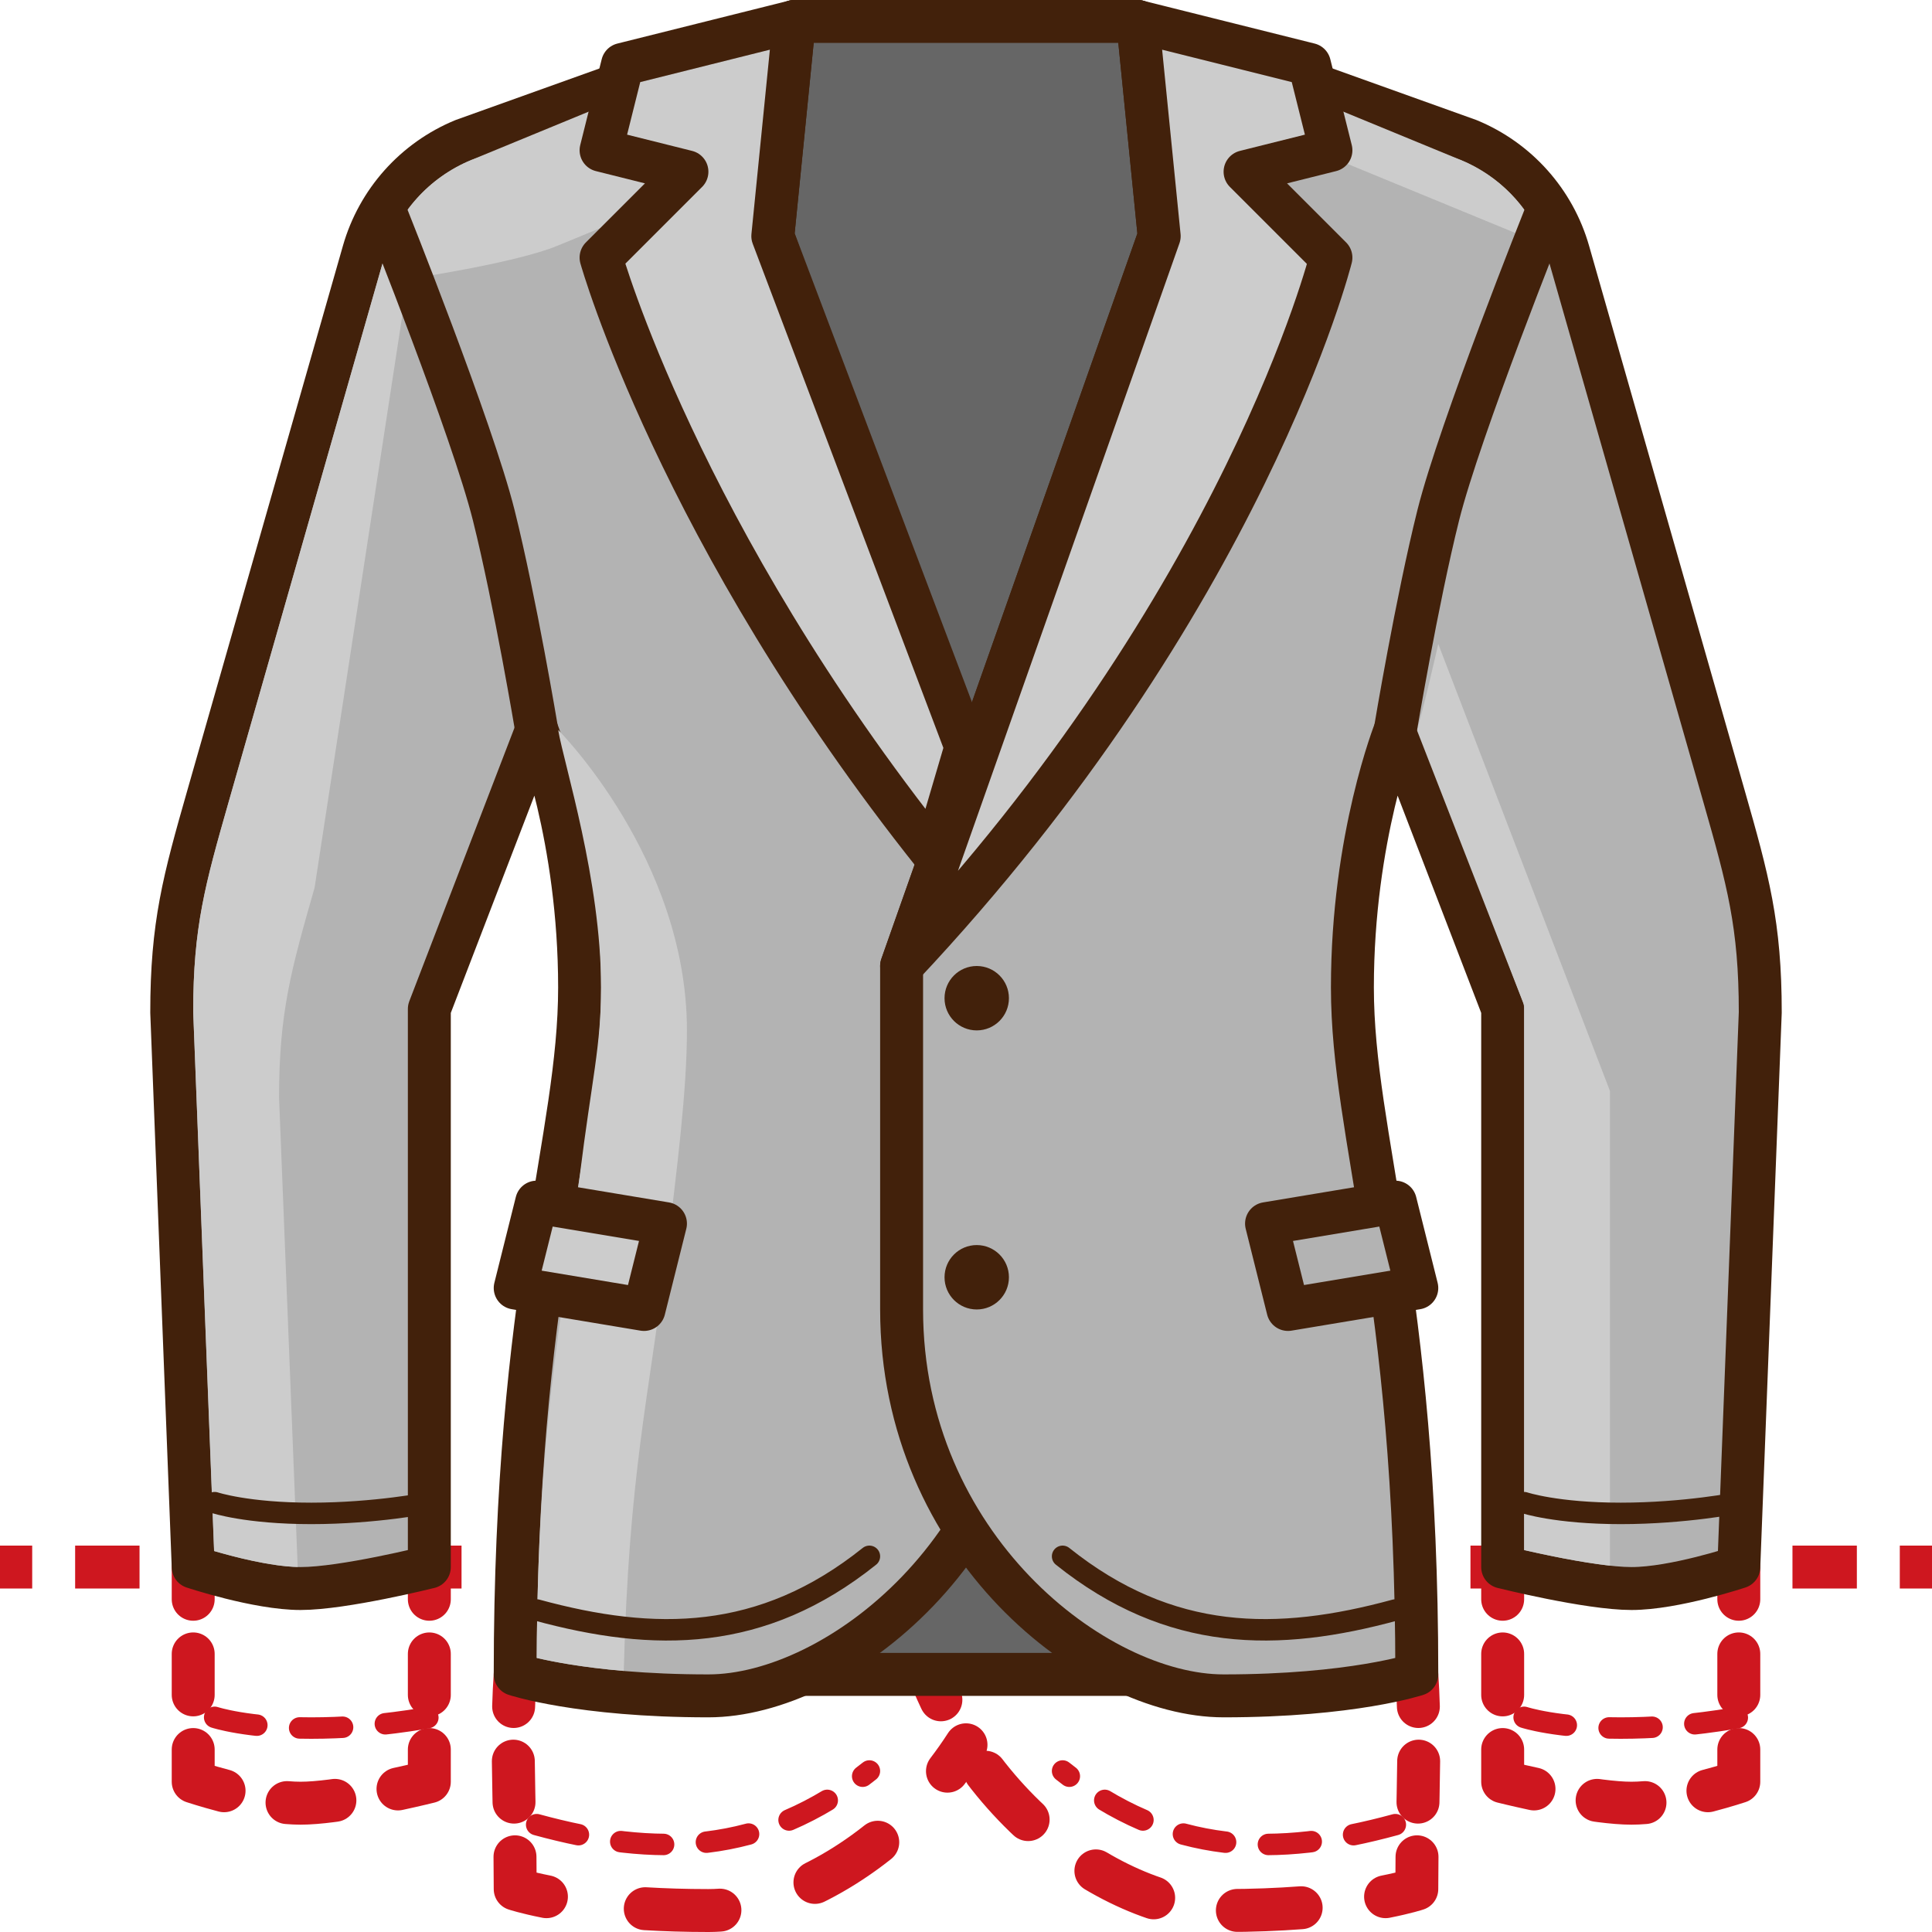
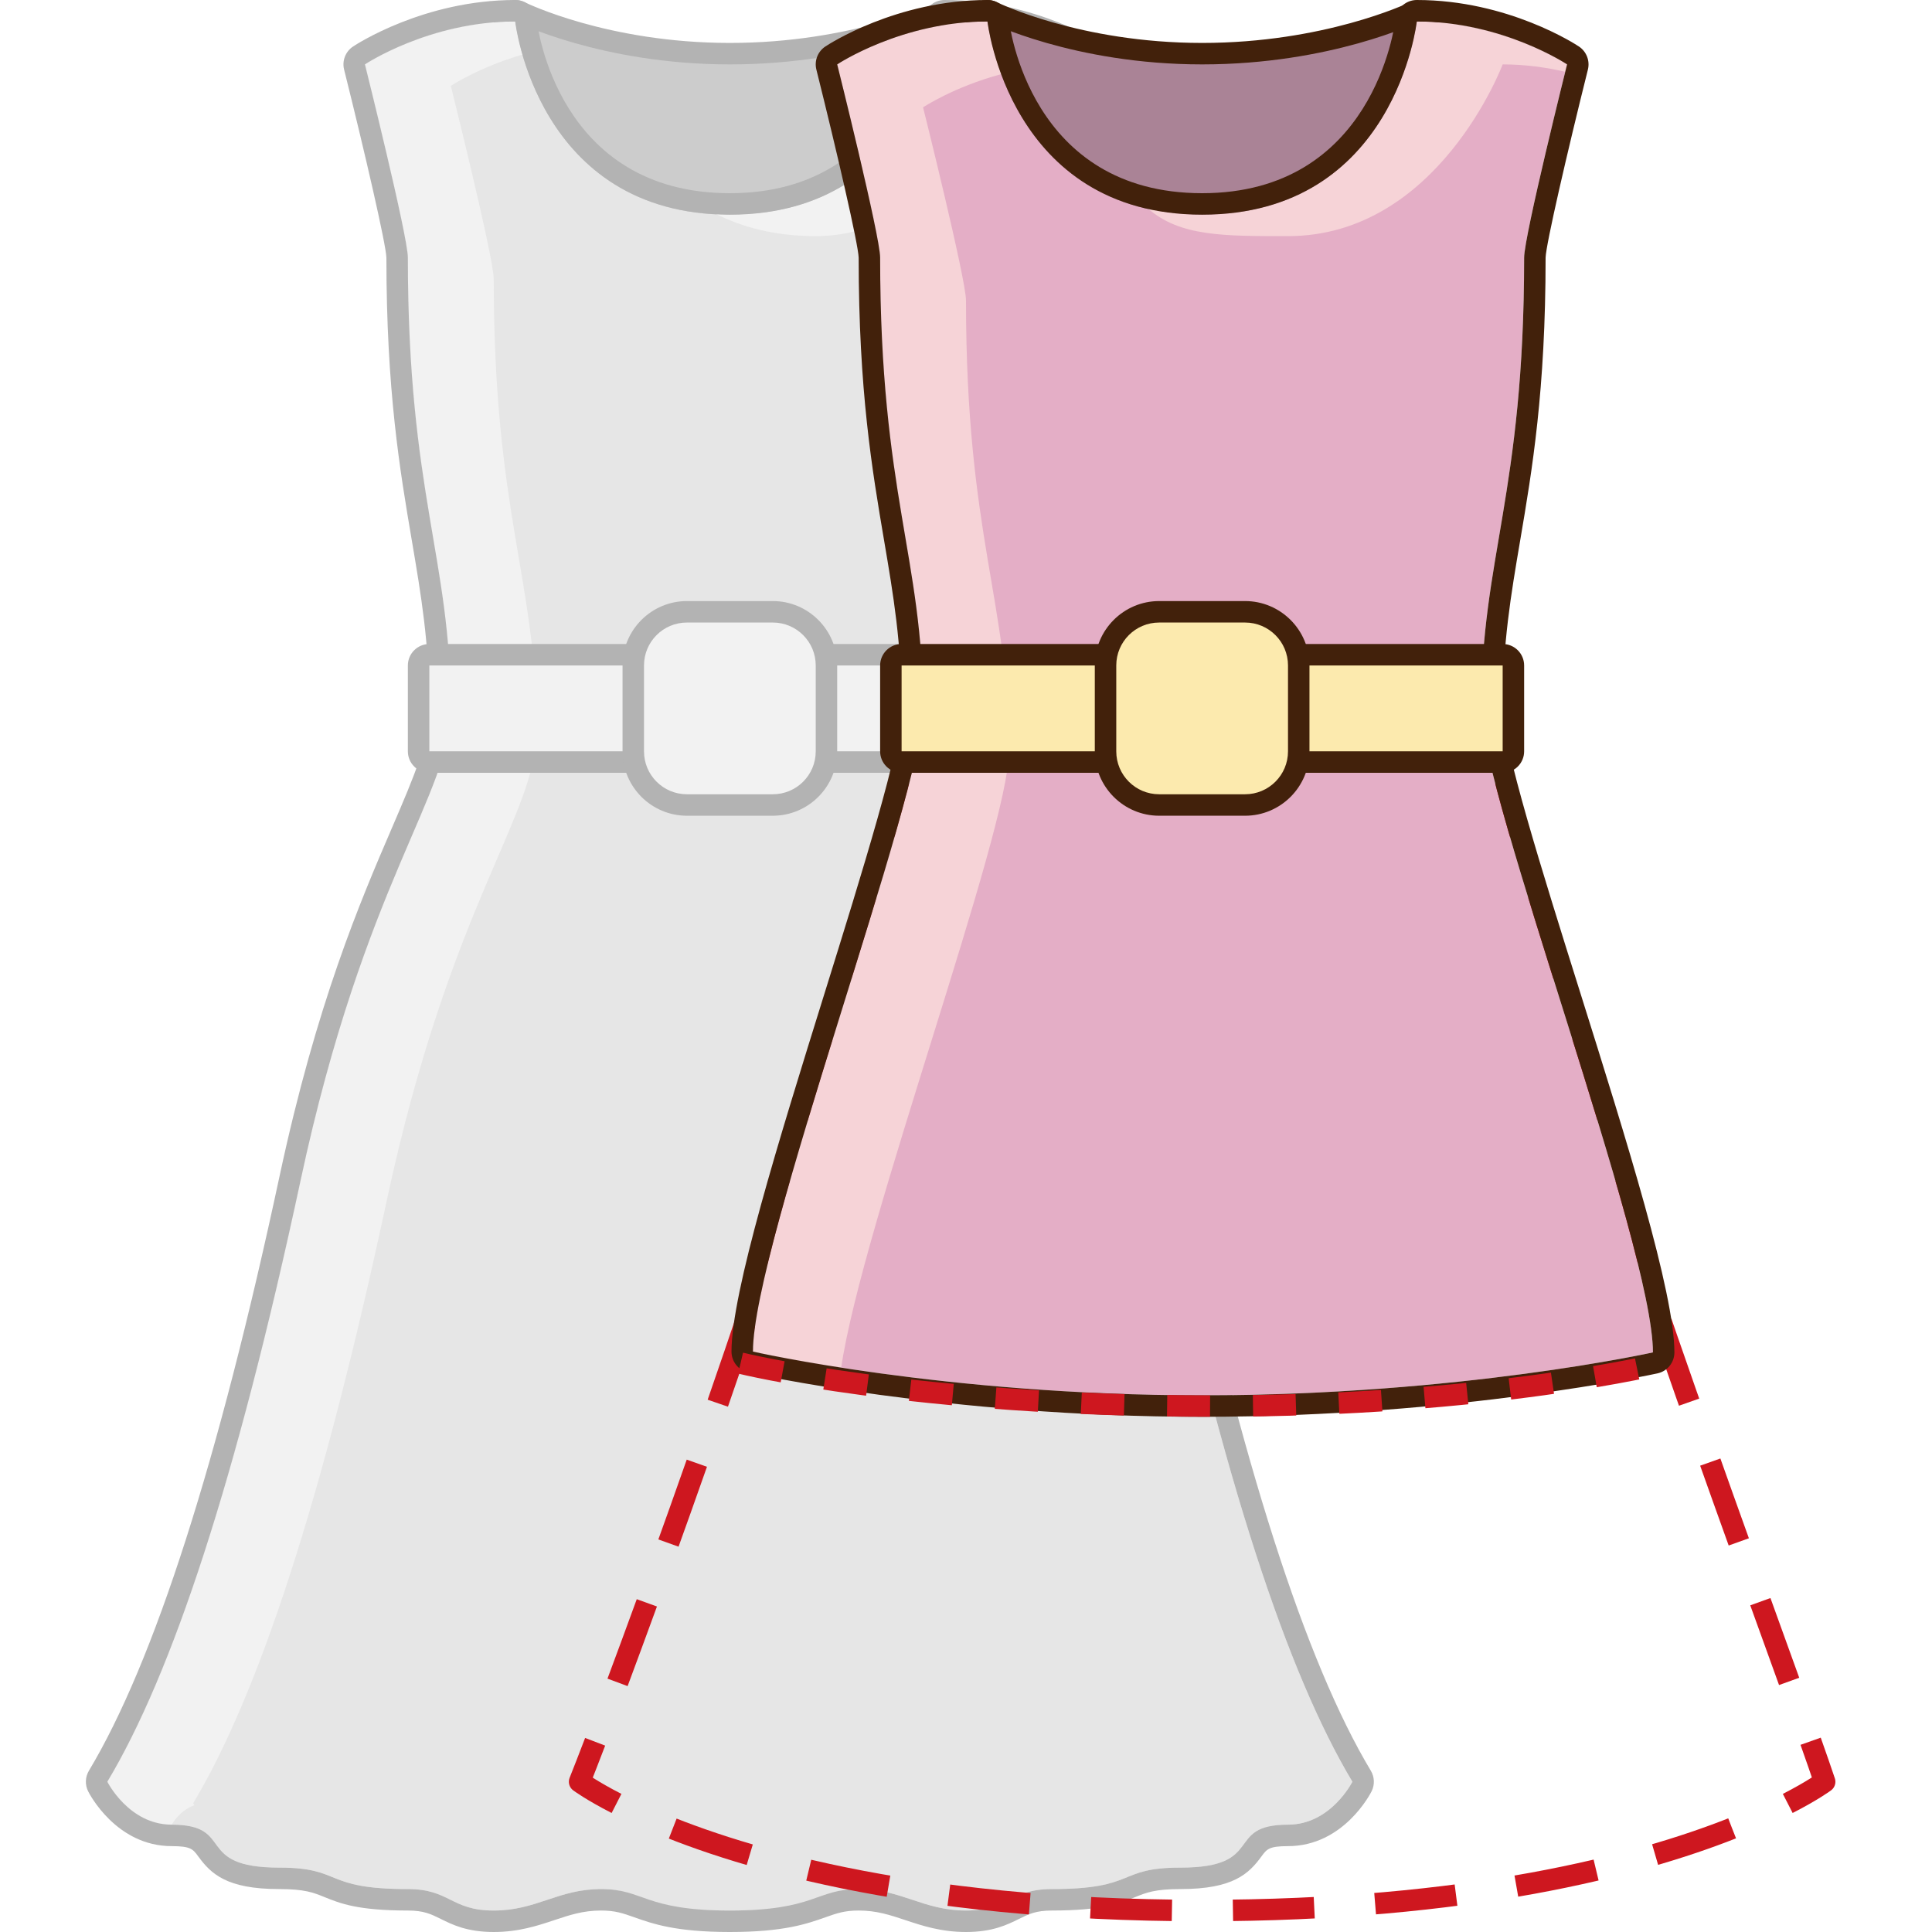
- <svg xmlns="http://www.w3.org/2000/svg" version="1.1" x="0px" y="0px" viewBox="0 0 90 90" style="enable-background:new 0 0 90 90;" xml:space="preserve">
-   <g id="icon_x5F_008">
-     <rect style="display:none;fill:#F2F2F2;" width="90" height="90" />
+ <svg xmlns="http://www.w3.org/2000/svg" version="1.1" id="platie_x5F_006" x="0px" y="0px" viewBox="0 0 90 90" style="enable-background:new 0 0 90 90;" xml:space="preserve">
+   <rect style="fill:none;" width="90" height="90" />
+   <g>
+     <g>
+       <path style="fill:#CCCCCC;" d="M24,22.5c-0.276,0-0.5-0.224-0.5-0.5V1c0-0.173,0.09-0.334,0.237-0.425    C23.817,0.525,23.909,0.5,24,0.5c0.076,0,0.153,0.018,0.223,0.053C24.262,0.572,28.202,2.5,34,2.5    c5.802,0,9.771-1.889,9.811-1.908c0.069-0.034,0.144-0.05,0.218-0.05c0.092,0,0.185,0.026,0.266,0.077    c0.146,0.092,0.234,0.252,0.234,0.424L44.5,22c0,0.276-0.224,0.5-0.5,0.5H24z" />
+       <path style="fill:#B3B3B3;" d="M24,1c0,0,4,2,10,2s10.029-1.959,10.029-1.959L44,22H24V1 M24,0c-0.183,0-0.365,0.05-0.526,0.149    C23.179,0.332,23,0.653,23,1v21c0,0.552,0.448,1,1,1h20c0.552,0,0.999-0.447,1-0.999l0.029-20.959    c0-0.345-0.177-0.666-0.469-0.849c-0.162-0.101-0.346-0.153-0.531-0.153c-0.149,0-0.299,0.033-0.437,0.101    C43.555,0.16,39.672,2,34,2c-5.698,0-9.515-1.875-9.553-1.894C24.306,0.035,24.153,0,24,0L24,0z" />
+     </g>
+     <path style="fill:#E6E6E6;" d="M54,55c-3-14-7-18-7-22c0-7,2-10,2-21c0-1,2-9,2-9s-3-2-7-2c0,0-1,9-10,9S24,1,24,1c-4,0-7,2-7,2   s2,8,2,9c0,11,2,14,2,21c0,4-4,8-7,22S8,78,5,83c0,0,1,2,3,2c3,0,1,2,5,2c3,0,2,1,6,1c1.965,0,2,1,4,1s3-1,5-1s1,1,6,1s4-1,6-1   s3,1,5,1s2.035-1,4-1c4,0,3-1,6-1c4,0,2-2,5-2c2,0,3-2,3-2C60,78,57,69,54,55z" />
+     <g>
+       <path style="fill:#F2F2F2;" d="M38,11c6,0,9-7,9-7c3,1,3,1,4-1c-1.258-0.519-4.922-2-7-2c0,0-1,9-10,9    c-0.235,0-0.443-0.03-0.667-0.042C34.583,10.587,36.106,11,38,11z" />
+       <path style="fill:#F2F2F2;" d="M23,13c0-1-2-9-2-9s1.307-0.866,3.339-1.458C24.074,1.627,24,1,24,1c-4,0-7,2-7,2s2,8,2,9    c0,11,2,14,2,21c0,4-4,8-7,22S8,78,5,83c0,0,1,2,3,2h0c0.241-0.407,0.597-0.738,1.052-0.906C9.018,84.036,9,84,9,84c3-5,6-14,9-28    s7-18,7-22C25,27,23,24,23,13z" />
+     </g>
    <g>
      <g>
-         <g>
-           <line style="fill:none;stroke:#CE171F;stroke-width:2;stroke-linejoin:round;" x1="0" y1="73" x2="1.5" y2="73" />
-           <line style="fill:none;stroke:#CE171F;stroke-width:2;stroke-linejoin:round;stroke-dasharray:3,2;" x1="3.5" y1="73" x2="87.5" y2="73" />
-           <line style="fill:none;stroke:#CE171F;stroke-width:2;stroke-linejoin:round;" x1="88.5" y1="73" x2="90" y2="73" />
-         </g>
+         <path style="fill:#B3B3B3;" d="M44,1c4,0,7,2,7,2s-2,8-2,9c0,11-2,14-2,21c0,4,4,8,7,22s6,23,9,28c0,0-1,2-3,2c-3,0-1,2-5,2     c-3,0-2,1-6,1c-1.965,0-2,1-4,1s-3-1-5-1s-2,1-6,1s-4-1-6-1s-3,1-5,1s-2.035-1-4-1c-4,0-3-1-6-1c-4,0-2-2-5-2c-2,0-3-2-3-2     c3-5,6-14,9-28s7-18,7-22c0-7-2-10-2-21c0-1-2-9-2-9s3-2,7-2c0,0,1,9,10,9S44,1,44,1 M44,0c-0.509,0-0.936,0.382-0.994,0.887l0,0     C42.968,1.219,41.975,9,34,9c-8.013,0-8.969-7.779-9.006-8.11C24.938,0.383,24.51,0,24,0c-4.254,0-7.422,2.079-7.555,2.168     c-0.352,0.234-0.518,0.665-0.415,1.075c0.957,3.826,1.955,8.149,1.97,8.761c0,6.2,0.628,9.898,1.182,13.16     C19.621,27.747,20,29.978,20,33c0,1.514-0.692,3.124-1.74,5.561c-1.48,3.441-3.507,8.155-5.237,16.229     c-2.852,13.311-5.84,22.629-8.88,27.695c-0.176,0.293-0.19,0.656-0.037,0.962C4.158,83.551,5.412,86,8,86     c0.885,0,0.989,0.141,1.239,0.483C9.824,87.283,10.552,88,13,88c1.197,0,1.603,0.165,2.116,0.373C15.84,88.667,16.661,89,19,89     c0.744,0,1.076,0.165,1.536,0.393C21.082,89.663,21.761,90,23,90c1.162,0,2.041-0.293,2.816-0.551C26.539,89.208,27.162,89,28,89     c0.657,0,1.012,0.125,1.549,0.315C30.412,89.62,31.485,90,34,90s3.588-0.38,4.451-0.685C38.988,89.125,39.343,89,40,89     c0.838,0,1.461,0.208,2.184,0.449C42.959,89.707,43.838,90,45,90c1.239,0,1.918-0.337,2.464-0.607C47.924,89.165,48.256,89,49,89     c2.339,0,3.16-0.333,3.884-0.627C53.397,88.165,53.803,88,55,88c2.448,0,3.176-0.717,3.761-1.517C59.011,86.141,59.115,86,60,86     c2.588,0,3.842-2.449,3.894-2.553c0.153-0.306,0.139-0.669-0.037-0.962c-3.04-5.066-6.027-14.384-8.88-27.695     c-1.73-8.075-3.757-12.788-5.237-16.229C48.692,36.124,48,34.514,48,33c0-3.022,0.379-5.253,0.818-7.837     C49.372,21.901,50,18.203,50,12c0.015-0.608,1.014-4.931,1.97-8.757c0.102-0.41-0.064-0.84-0.415-1.075     C51.422,2.079,48.254,0,44,0L44,0z" />
      </g>
-       <g>
-         <g>
-           <path style="fill:none;stroke:#CE171F;stroke-width:2;stroke-linecap:round;stroke-linejoin:round;" d="M24,78      c-0.035,0.488-0.058,0.987-0.073,1.496" />
-           <path style="fill:none;stroke:#CE171F;stroke-width:2;stroke-linecap:round;stroke-linejoin:round;stroke-dasharray:1.909,2.546;" d="      M23.913,82.041c0.011,1.017,0.037,2.076,0.057,3.18" />
-           <path style="fill:none;stroke:#CE171F;stroke-width:2;stroke-linecap:round;stroke-linejoin:round;" d="M23.99,86.497      C23.996,86.989,24,87.49,24,88c0,0,0.485,0.162,1.455,0.355" />
-           <path style="fill:none;stroke:#CE171F;stroke-width:2;stroke-linecap:round;stroke-linejoin:round;stroke-dasharray:3.48,4.64;" d="      M30.059,88.915C30.943,88.968,31.923,89,33,89c2.955,0,6.639-1.698,9.616-4.736" />
-           <path style="fill:none;stroke:#CE171F;stroke-width:2;stroke-linecap:round;stroke-linejoin:round;" d="M44.136,82.508      c0.301-0.394,0.59-0.804,0.864-1.229" />
-         </g>
-       </g>
-       <g>
-         <g>
-           <line style="fill:none;stroke:#CE171F;stroke-width:2;stroke-linecap:round;stroke-linejoin:round;" x1="9" y1="73" x2="9" y2="74.5" />
-           <line style="fill:none;stroke:#CE171F;stroke-width:2;stroke-linecap:round;stroke-linejoin:round;stroke-dasharray:1.909,2.546;" x1="9" y1="77.045" x2="9" y2="80.227" />
-           <path style="fill:none;stroke:#CE171F;stroke-width:2;stroke-linecap:round;stroke-linejoin:round;" d="M9,81.5V83      c0,0,0.598,0.199,1.438,0.42" />
-           <path style="fill:none;stroke:#CE171F;stroke-width:2;stroke-linecap:round;stroke-linejoin:round;stroke-dasharray:2.238,2.984;" d="      M13.37,83.972C13.587,83.99,13.799,84,14,84c0.825,0,1.991-0.17,3.076-0.37" />
-           <path style="fill:none;stroke:#CE171F;stroke-width:2;stroke-linecap:round;stroke-linejoin:round;" d="M18.54,83.336      C19.396,83.151,20,83,20,83v-1.5" />
-           <line style="fill:none;stroke:#CE171F;stroke-width:2;stroke-linecap:round;stroke-linejoin:round;stroke-dasharray:1.909,2.545;" x1="20" y1="78.955" x2="20" y2="75.773" />
-           <line style="fill:none;stroke:#CE171F;stroke-width:2;stroke-linecap:round;stroke-linejoin:round;" x1="20" y1="74.5" x2="20" y2="73" />
-         </g>
-       </g>
-       <g>
-         <g>
-           <path style="fill:none;stroke:#CE171F;stroke-width:2;stroke-linecap:round;stroke-linejoin:round;" d="M66,78      c0.035,0.488,0.058,0.987,0.073,1.496" />
-           <path style="fill:none;stroke:#CE171F;stroke-width:2;stroke-linecap:round;stroke-linejoin:round;stroke-dasharray:1.909,2.546;" d="      M66.087,82.041c-0.011,1.017-0.037,2.076-0.057,3.18" />
-           <path style="fill:none;stroke:#CE171F;stroke-width:2;stroke-linecap:round;stroke-linejoin:round;" d="M66.01,86.497      C66.004,86.989,66,87.49,66,88c0,0-0.485,0.162-1.455,0.355" />
-           <path style="fill:none;stroke:#CE171F;stroke-width:2;stroke-linecap:round;stroke-linejoin:round;stroke-dasharray:2.975,3.967;" d="      M60.613,88.87C59.563,88.949,58.358,89,57,89c-5.342,0-13.063-5.549-14.691-14.531" />
-           <path style="fill:none;stroke:#CE171F;stroke-width:2;stroke-linecap:round;stroke-linejoin:round;" d="M42.056,72.499      C42.019,72.008,42,71.508,42,71" />
-         </g>
-       </g>
-       <g>
-         <g>
-           <line style="fill:none;stroke:#CE171F;stroke-width:2;stroke-linecap:round;stroke-linejoin:round;" x1="81" y1="73" x2="81" y2="74.5" />
-           <line style="fill:none;stroke:#CE171F;stroke-width:2;stroke-linecap:round;stroke-linejoin:round;stroke-dasharray:1.909,2.546;" x1="81" y1="77.045" x2="81" y2="80.227" />
-           <path style="fill:none;stroke:#CE171F;stroke-width:2;stroke-linecap:round;stroke-linejoin:round;" d="M81,81.5V83      c0,0-0.598,0.199-1.438,0.42" />
-           <path style="fill:none;stroke:#CE171F;stroke-width:2;stroke-linecap:round;stroke-linejoin:round;stroke-dasharray:2.238,2.984;" d="      M76.63,83.972C76.413,83.99,76.201,84,76,84c-0.825,0-1.991-0.17-3.076-0.37" />
-           <path style="fill:none;stroke:#CE171F;stroke-width:2;stroke-linecap:round;stroke-linejoin:round;" d="M71.46,83.336      C70.604,83.151,70,83,70,83v-1.5" />
-           <line style="fill:none;stroke:#CE171F;stroke-width:2;stroke-linecap:round;stroke-linejoin:round;stroke-dasharray:1.909,2.546;" x1="70" y1="78.955" x2="70" y2="75.773" />
-           <line style="fill:none;stroke:#CE171F;stroke-width:2;stroke-linecap:round;stroke-linejoin:round;" x1="70" y1="74.5" x2="70" y2="73" />
-         </g>
-       </g>
-       <path style="fill:none;stroke:#CE171F;stroke-linecap:round;stroke-linejoin:round;stroke-miterlimit:10;stroke-dasharray:2;" d="    M25,85c5.5,1.5,10.5,1.5,15.5-2.5" />
-       <path style="fill:none;stroke:#CE171F;stroke-linecap:round;stroke-linejoin:round;stroke-miterlimit:10;stroke-dasharray:2;" d="    M65,85c-5.5,1.5-10.5,1.5-15.5-2.5" />
-       <path style="fill:none;stroke:#CE171F;stroke-linecap:round;stroke-linejoin:round;stroke-miterlimit:10;stroke-dasharray:2;" d="    M10,80c0,0,1.5,0.5,4.5,0.5S20,80,20,80" />
-       <path style="fill:none;stroke:#CE171F;stroke-linecap:round;stroke-linejoin:round;stroke-miterlimit:10;stroke-dasharray:2;" d="    M71,80c0,0,1.5,0.5,4.5,0.5S81,80,81,80" />
    </g>
    <g>
-       <polygon style="fill:#666666;stroke:#42210B;stroke-width:2;stroke-linecap:round;stroke-linejoin:round;stroke-miterlimit:10;" points="    37,1 30,40 37,78 53,78 60,40 53,1   " />
-       <path style="fill:#B3B3B3;stroke:#42210B;stroke-width:2;stroke-linecap:round;stroke-linejoin:round;stroke-miterlimit:10;" d="    M37,1L21.582,6.525c-2.262,0.932-3.974,2.847-4.646,5.2l-7.243,25.35C8.57,41.006,8,43.074,8,47.162L9,73c0,0,3,1,5,1s6-1,6-1V47    l5-13c0,0,2,5,2,12s-3,14-3,32c0,0,3,1,9,1s15-7,15-18c0-7,0-16,0-16L36,11L37,1z" />
-       <path style="fill:#B3B3B3;stroke:#42210B;stroke-width:2;stroke-linecap:round;stroke-linejoin:round;stroke-miterlimit:10;" d="    M53,1l15.418,5.525c2.262,0.932,3.974,2.847,4.646,5.2l7.243,25.35C81.43,41.006,82,43.074,82,47.162L81,73c0,0-3,1-5,1s-6-1-6-1    V47l-5-13c0,0-2,5-2,12s3,14,3,32c0,0-3,1-9,1s-15-7-15-18c0-7,0-16,0-16l12-34L53,1z" />
-       <path style="fill:#CCCCCC;" d="M61.086,6.94l10.806,4.449c-0.69-1.784-2.063-3.202-3.854-3.94L61.21,4.638    C61.294,5.406,61.253,6.188,61.086,6.94z" />
-       <path style="fill:#CCCCCC;" d="M28.834,4.62L21.963,7.45c-1.992,0.82-3.474,2.479-4.066,4.55l-7.243,25.35    C9.557,41.192,9,43.167,9,47.129l0.976,25.125c0.923,0.27,2.624,0.711,3.891,0.741L13,51.129c0-3.962,0.557-5.937,1.655-9.779    L19,13c0,0,4.971-0.73,6.963-1.55l5.097-2.099C29.625,8.22,28.885,6.434,28.834,4.62z" />
-       <path style="fill:#CCCCCC;" d="M75,72.933V50.827L67,30c0,0-0.772,3.393-1,4l5,12.827v25.382    C71.964,72.429,73.659,72.788,75,72.933z" />
-       <path style="fill:#CCCCCC;" d="M31.005,58.788C31.561,54.297,32,50.75,32,48c0-8-6-14-6-14c0.278,1.624,2,7,2,12    c0,2.75-0.439,4.297-0.995,8.788c-0.873,7.044-1.953,11.771-2.003,22.445c0.747,0.175,2.106,0.437,4.056,0.605    C29.289,68.695,30.227,65.067,31.005,58.788z" />
-       <path style="fill:#CCCCCC;stroke:#42210B;stroke-width:2;stroke-linecap:round;stroke-linejoin:round;stroke-miterlimit:10;" d="    M53,1l8,2l1,4l-4,1l4,4c0,0-4,16-20,33l12-34L53,1z" />
-       <path style="fill:#CCCCCC;stroke:#42210B;stroke-width:2;stroke-linecap:round;stroke-linejoin:round;stroke-miterlimit:10;" d="    M43.521,39.828L45,34.8L36,11l1-10l-8,2l-1,4l4,1l-4,4C28,12,31.619,24.893,43.521,39.828z" />
-       <polygon style="fill:#B3B3B3;stroke:#42210B;stroke-width:2;stroke-linecap:round;stroke-linejoin:round;stroke-miterlimit:10;" points="    65,56 59,57 60,61 66,60   " />
-       <polygon style="fill:#CCCCCC;stroke:#42210B;stroke-width:2;stroke-linecap:round;stroke-linejoin:round;stroke-miterlimit:10;" points="    25,56 31,57 30,61 24,60   " />
-       <circle style="fill:#42210B;" cx="45.5" cy="46.5" r="1.5" />
-       <circle style="fill:#42210B;" cx="45.5" cy="59.5" r="1.5" />
-       <path style="fill:none;stroke:#42210B;stroke-width:2;stroke-linecap:round;stroke-linejoin:round;stroke-miterlimit:10;" d="    M25,34c0,0-1-6-2-10s-5-14-5-14" />
-       <path style="fill:none;stroke:#42210B;stroke-width:2;stroke-linecap:round;stroke-linejoin:round;stroke-miterlimit:10;" d="    M65,34c0,0,1-6,2-10s5-14,5-14" />
-       <path style="fill:none;stroke:#42210B;stroke-linecap:round;stroke-linejoin:round;stroke-miterlimit:10;" d="M25,75    c5.5,1.5,10.5,1.5,15.5-2.5" />
-       <path style="fill:none;stroke:#42210B;stroke-linecap:round;stroke-linejoin:round;stroke-miterlimit:10;" d="M65,75    c-5.5,1.5-10.5,1.5-15.5-2.5" />
-       <path style="fill:none;stroke:#42210B;stroke-linecap:round;stroke-linejoin:round;stroke-miterlimit:10;" d="M10,70    c0,0,1.5,0.5,4.5,0.5S20,70,20,70" />
-       <path style="fill:none;stroke:#42210B;stroke-linecap:round;stroke-linejoin:round;stroke-miterlimit:10;" d="M71,70    c0,0,1.5,0.5,4.5,0.5S81,70,81,70" />
+       <path style="fill:#F2F2F2;" d="M20,35.5c-0.276,0-0.5-0.224-0.5-0.5v-4c0-0.276,0.224-0.5,0.5-0.5h28c0.276,0,0.5,0.224,0.5,0.5v4    c0,0.276-0.224,0.5-0.5,0.5H20z" />
+       <g>
+         <path style="fill:#B3B3B3;" d="M48,31v4H20v-4H48 M48,30H20c-0.552,0-1,0.448-1,1v4c0,0.552,0.448,1,1,1h28c0.552,0,1-0.448,1-1     v-4C49,30.448,48.552,30,48,30L48,30z" />
+       </g>
+     </g>
+     <g>
+       <path style="fill:#F2F2F2;" d="M32,37.5c-1.378,0-2.5-1.122-2.5-2.5v-4c0-1.378,1.122-2.5,2.5-2.5h4c1.378,0,2.5,1.122,2.5,2.5v4    c0,1.378-1.122,2.5-2.5,2.5H32z" />
+       <g>
+         <path style="fill:#B3B3B3;" d="M36,29c1.105,0,2,0.895,2,2v4c0,1.105-0.895,2-2,2h-4c-1.105,0-2-0.895-2-2v-4     c0-1.105,0.895-2,2-2H36 M36,28h-4c-1.654,0-3,1.346-3,3v4c0,1.654,1.346,3,3,3h4c1.654,0,3-1.346,3-3v-4     C39,29.346,37.654,28,36,28L36,28z" />
+       </g>
    </g>
  </g>
-   <g id="Layer_1">
- </g>
+   <g>
+     <g>
+       <path style="fill:none;stroke:#CE171F;stroke-linejoin:round;" d="M68,37h2c0.134,0.627,0.283,1.278,0.444,1.95" />
+       <path style="fill:none;stroke:#CE171F;stroke-linejoin:round;stroke-dasharray:3.948,2.961;" d="M71.172,41.82    c3.298,12.368,9.755,29.763,12.677,37.903" />
+       <path style="fill:none;stroke:#CE171F;stroke-linejoin:round;" d="M84.346,81.114C84.613,81.868,84.834,82.503,85,83    c0,0-0.544,0.408-1.72,1.011" />
+       <path style="fill:none;stroke:#CE171F;stroke-linejoin:round;stroke-dasharray:3.79,2.842;" d="M80.688,85.172    C76.335,86.89,68.454,89,56,89c-13.822,0-22.012-2.599-25.996-4.376" />
+       <path style="fill:none;stroke:#CE171F;stroke-linejoin:round;" d="M28.72,84.011C27.544,83.408,27,83,27,83    c0.18-0.45,0.425-1.079,0.724-1.861" />
+       <path style="fill:none;stroke:#CE171F;stroke-linejoin:round;stroke-dasharray:3.948,2.961;" d="M28.768,78.371    c3.27-8.77,9.477-26.242,12.436-37.98" />
+       <path style="fill:none;stroke:#CE171F;stroke-linejoin:round;" d="M41.558,38.95C41.718,38.276,41.866,37.625,42,37h2" />
+       <line style="fill:none;stroke:#CE171F;stroke-linejoin:round;stroke-dasharray:4,3;" x1="47" y1="37" x2="66.5" y2="37" />
+     </g>
+   </g>
+   <g>
+     <g>
+       <path style="fill:#AA8396;" d="M46,22.5c-0.276,0-0.5-0.224-0.5-0.5V1c0-0.173,0.09-0.334,0.237-0.425    C45.817,0.525,45.909,0.5,46,0.5c0.076,0,0.153,0.018,0.223,0.053C46.262,0.572,50.202,2.5,56,2.5    c5.802,0,9.771-1.889,9.811-1.908c0.069-0.034,0.144-0.05,0.218-0.05c0.092,0,0.185,0.026,0.266,0.077    c0.146,0.092,0.234,0.252,0.234,0.424L66.5,22c0,0.276-0.224,0.5-0.5,0.5H46z" />
+       <path style="fill:#42210B;" d="M46,1c0,0,4,2,10,2s10.029-1.959,10.029-1.959L66,22H46V1 M46,0c-0.183,0-0.365,0.05-0.526,0.149    C45.179,0.332,45,0.653,45,1v21c0,0.552,0.448,1,1,1h20c0.552,0,0.999-0.447,1-0.999l0.029-20.959    c0-0.345-0.177-0.666-0.469-0.849c-0.162-0.101-0.346-0.153-0.531-0.153c-0.149,0-0.299,0.033-0.437,0.101    C65.555,0.16,61.672,2,56,2c-5.698,0-9.515-1.875-9.553-1.894C46.306,0.035,46.153,0,46,0L46,0z" />
+     </g>
+     <path style="fill:#E4AEC6;" d="M35.075,62.962C35.075,62.962,44,65,56,65s21-2,21-2c0-5-8-26-8-30c0-7,2-10,2-21c0-1,2-9,2-9   s-3-2-7-2c0,0-1,9-10,9S46,1,46,1c-4,0-7,2-7,2s2,8,2,9c0,11,2,14,2,21C43,37,35.075,58,35.075,62.962z" />
+     <g>
+       <path style="fill:#F6D3D7;" d="M60,11c7,0,10-8,10-8c1.054,0,2.036,0.141,2.914,0.345C72.969,3.125,73,3,73,3s-3-2-7-2    c0,0-1,9-10,9c-0.93,0-1.754-0.115-2.521-0.287C54.957,11.02,57.039,11,60,11z" />
+       <path style="fill:#F6D3D7;" d="M39.187,63.709C40.135,57.174,47,38.724,47,35c0-7-2-10-2-21c0-1-2-9-2-9s1.436-0.956,3.644-1.546    C46.127,2.065,46,1,46,1c-4,0-7,2-7,2s2,8,2,9c0,11,2,14,2,21c0,4-7.925,25-7.925,29.962    C35.075,62.962,36.592,63.306,39.187,63.709z" />
+     </g>
+     <g>
+       <path style="fill:#42210B;" d="M66,1c4,0,7,2,7,2s-2,8-2,9c0,11-2,14-2,21c0,4,8,25,8,30c0,0-9,2-21,2s-20.925-2.038-20.925-2.038    C35.075,58,43,37,43,33c0-7-2-10-2-21c0-1-2-9-2-9s3-2,7-2c0,0,1,9,10,9S66,1,66,1 M66,0c-0.51,0-0.938,0.383-0.994,0.89    C64.964,1.253,63.958,9,56,9c-8.013,0-8.969-7.779-9.006-8.11C46.938,0.383,46.51,0,46,0c-4.254,0-7.422,2.079-7.555,2.168    c-0.352,0.234-0.518,0.665-0.415,1.075c0.957,3.826,1.955,8.149,1.97,8.761c0,6.2,0.628,9.898,1.182,13.16    C41.621,27.747,42,29.978,42,33c0,1.74-1.829,7.615-3.597,13.296c-2.127,6.834-4.327,13.9-4.327,16.667    c0,0.467,0.323,0.871,0.777,0.975C34.943,63.958,44.026,66,56,66c11.971,0,21.126-2.004,21.217-2.024    C77.674,63.875,78,63.469,78,63c0-2.793-2.227-9.882-4.38-16.739C71.84,40.595,70,34.735,70,33c0-3.022,0.379-5.253,0.818-7.837    C71.372,21.901,72,18.203,72,12c0.015-0.608,1.014-4.931,1.97-8.757c0.102-0.41-0.064-0.84-0.415-1.075    C73.422,2.079,70.254,0,66,0L66,0z" />
+     </g>
+     <g>
+       <path style="fill:#FCEAAE;" d="M42,35.5c-0.276,0-0.5-0.224-0.5-0.5v-4c0-0.276,0.224-0.5,0.5-0.5h28c0.276,0,0.5,0.224,0.5,0.5v4    c0,0.276-0.224,0.5-0.5,0.5H42z" />
+       <path style="fill:#42210B;" d="M70,31v4H42v-4H70 M70,30H42c-0.552,0-1,0.448-1,1v4c0,0.552,0.448,1,1,1h28c0.552,0,1-0.448,1-1    v-4C71,30.448,70.552,30,70,30L70,30z" />
+     </g>
+     <g>
+       <path style="fill:#FCEAAE;" d="M54,37.5c-1.378,0-2.5-1.122-2.5-2.5v-4c0-1.378,1.122-2.5,2.5-2.5h4c1.378,0,2.5,1.122,2.5,2.5v4    c0,1.378-1.122,2.5-2.5,2.5H54z" />
+       <path style="fill:#42210B;" d="M58,29c1.105,0,2,0.895,2,2v4c0,1.105-0.895,2-2,2h-4c-1.105,0-2-0.895-2-2v-4c0-1.105,0.895-2,2-2    H58 M58,28h-4c-1.654,0-3,1.346-3,3v4c0,1.654,1.346,3,3,3h4c1.654,0,3-1.346,3-3v-4C61,29.346,59.654,28,58,28L58,28z" />
+     </g>
+   </g>
+   <path style="fill:none;stroke:#CE171F;stroke-linejoin:round;stroke-miterlimit:10;stroke-dasharray:2,2;" d="M34.5,63.5  c0,0,8,2,22,2c13,0,21-2,21-2" />
</svg>
